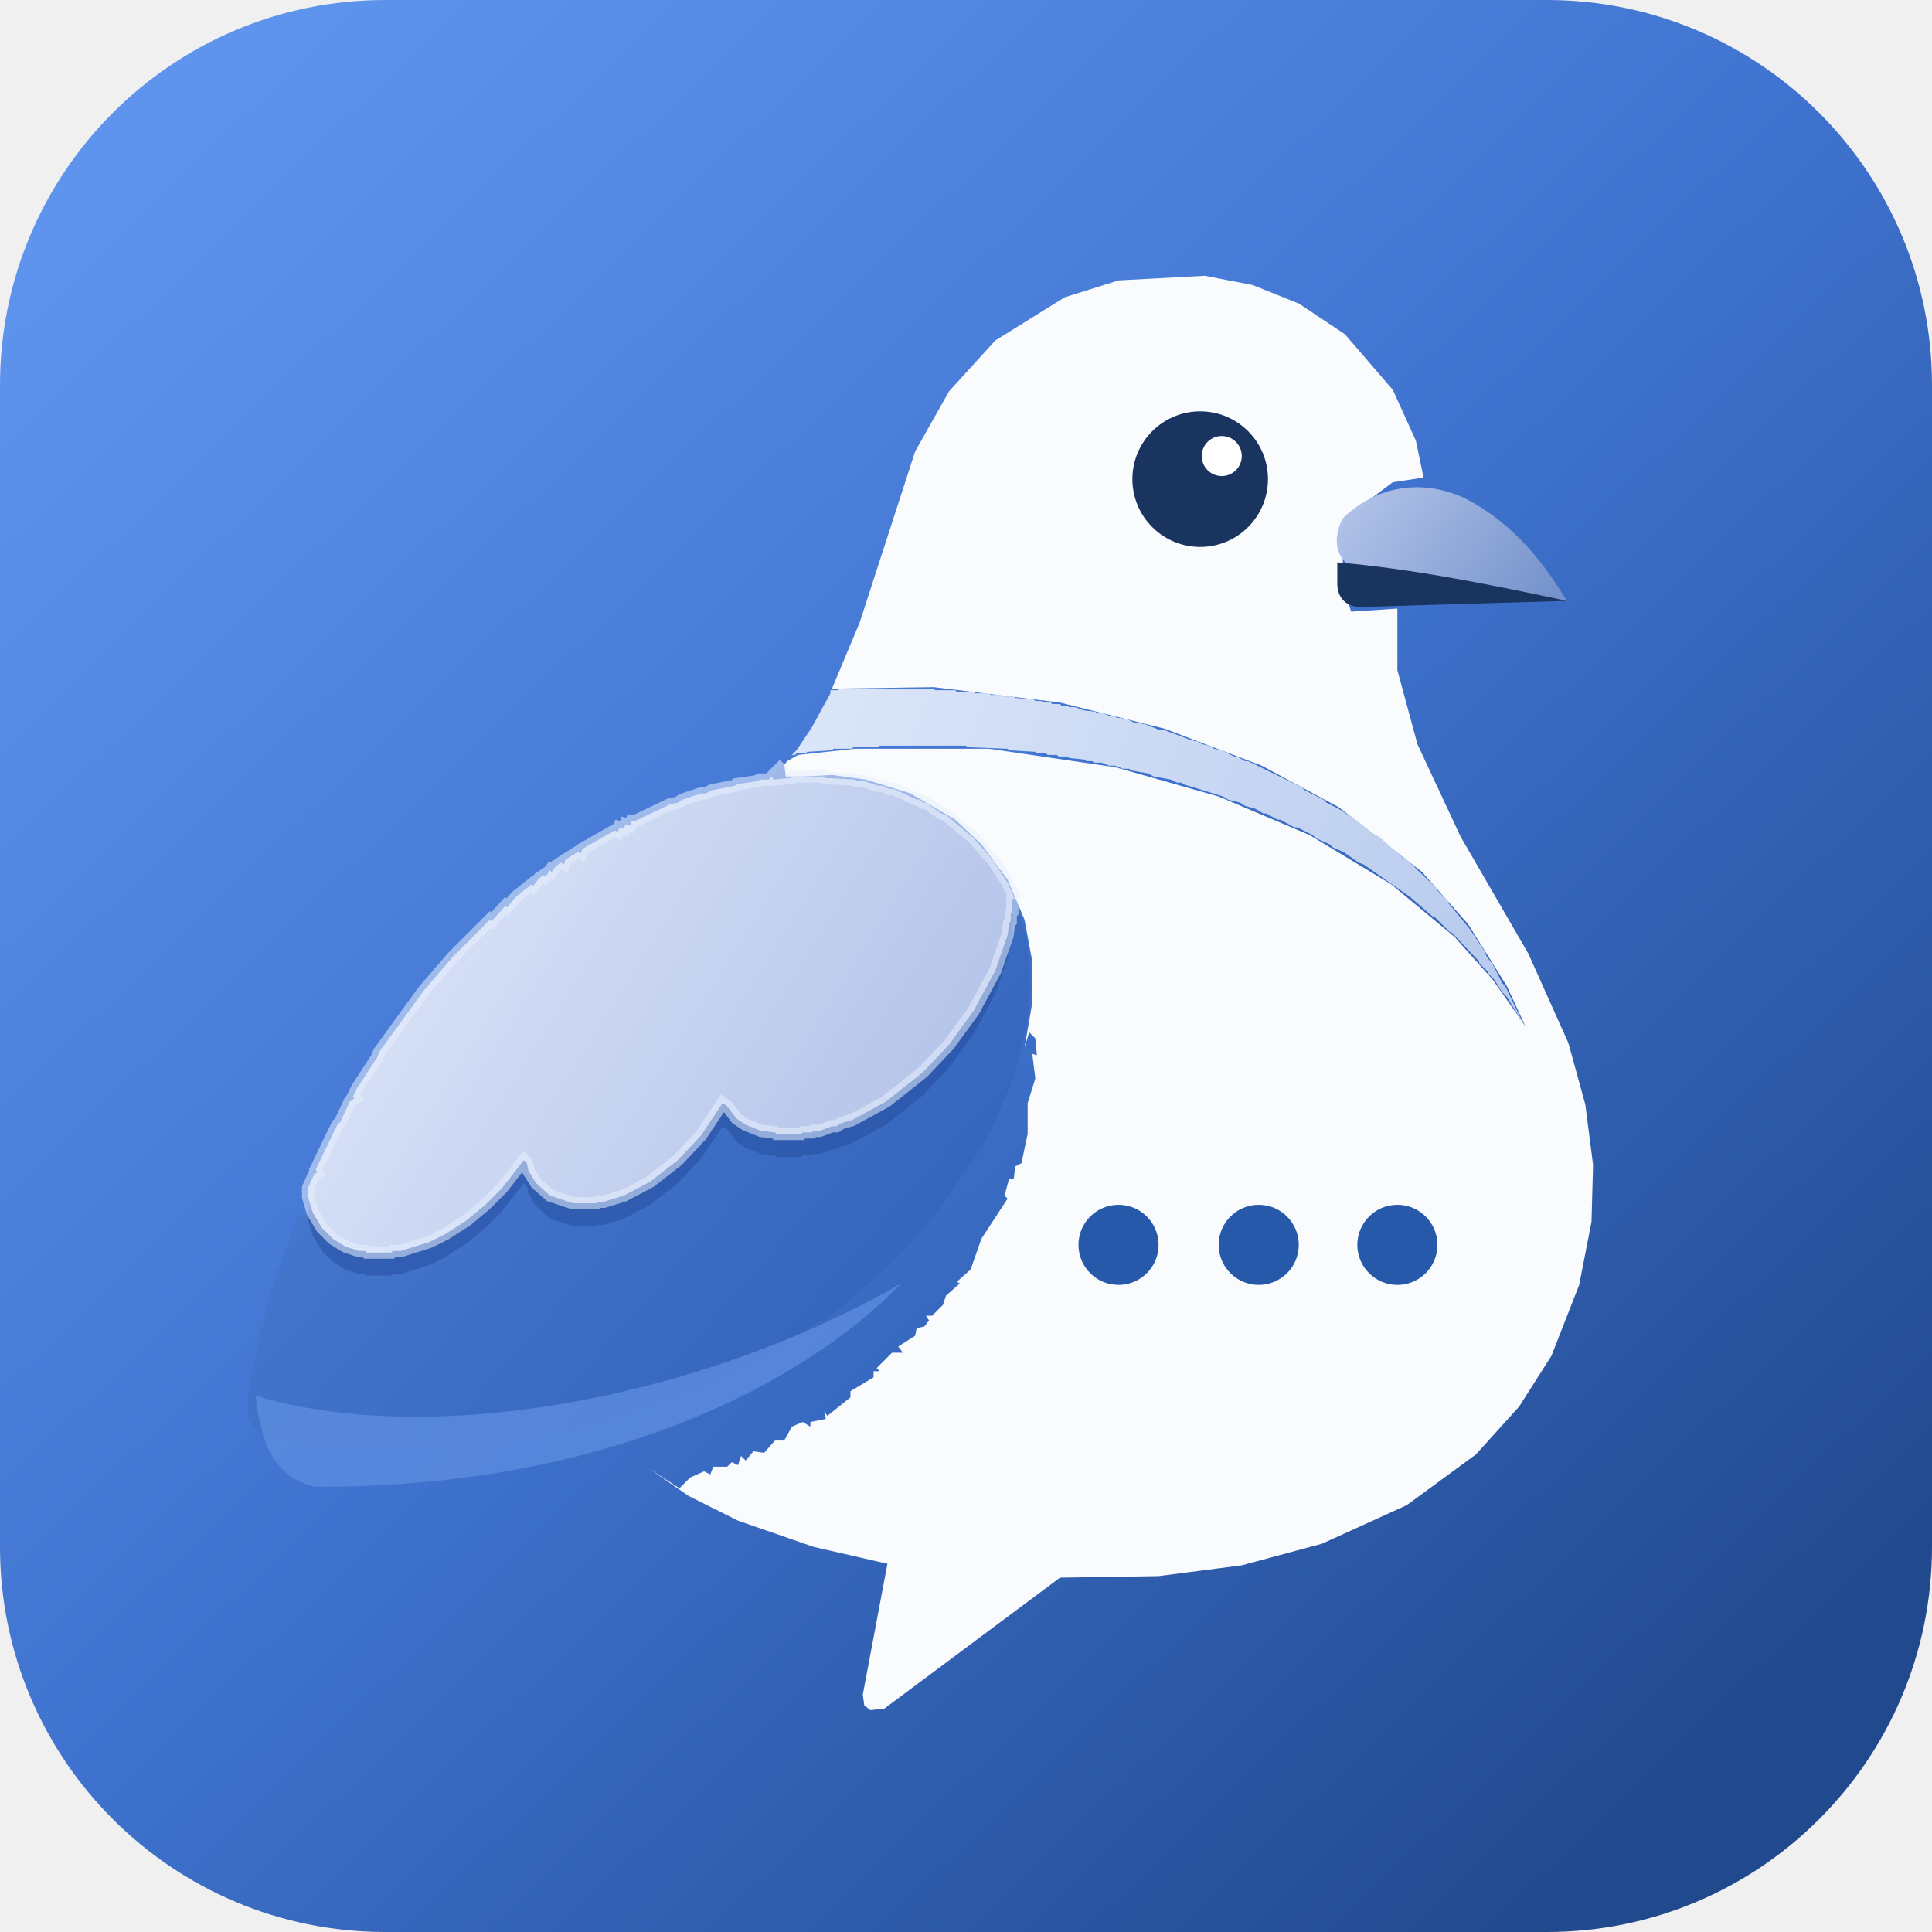
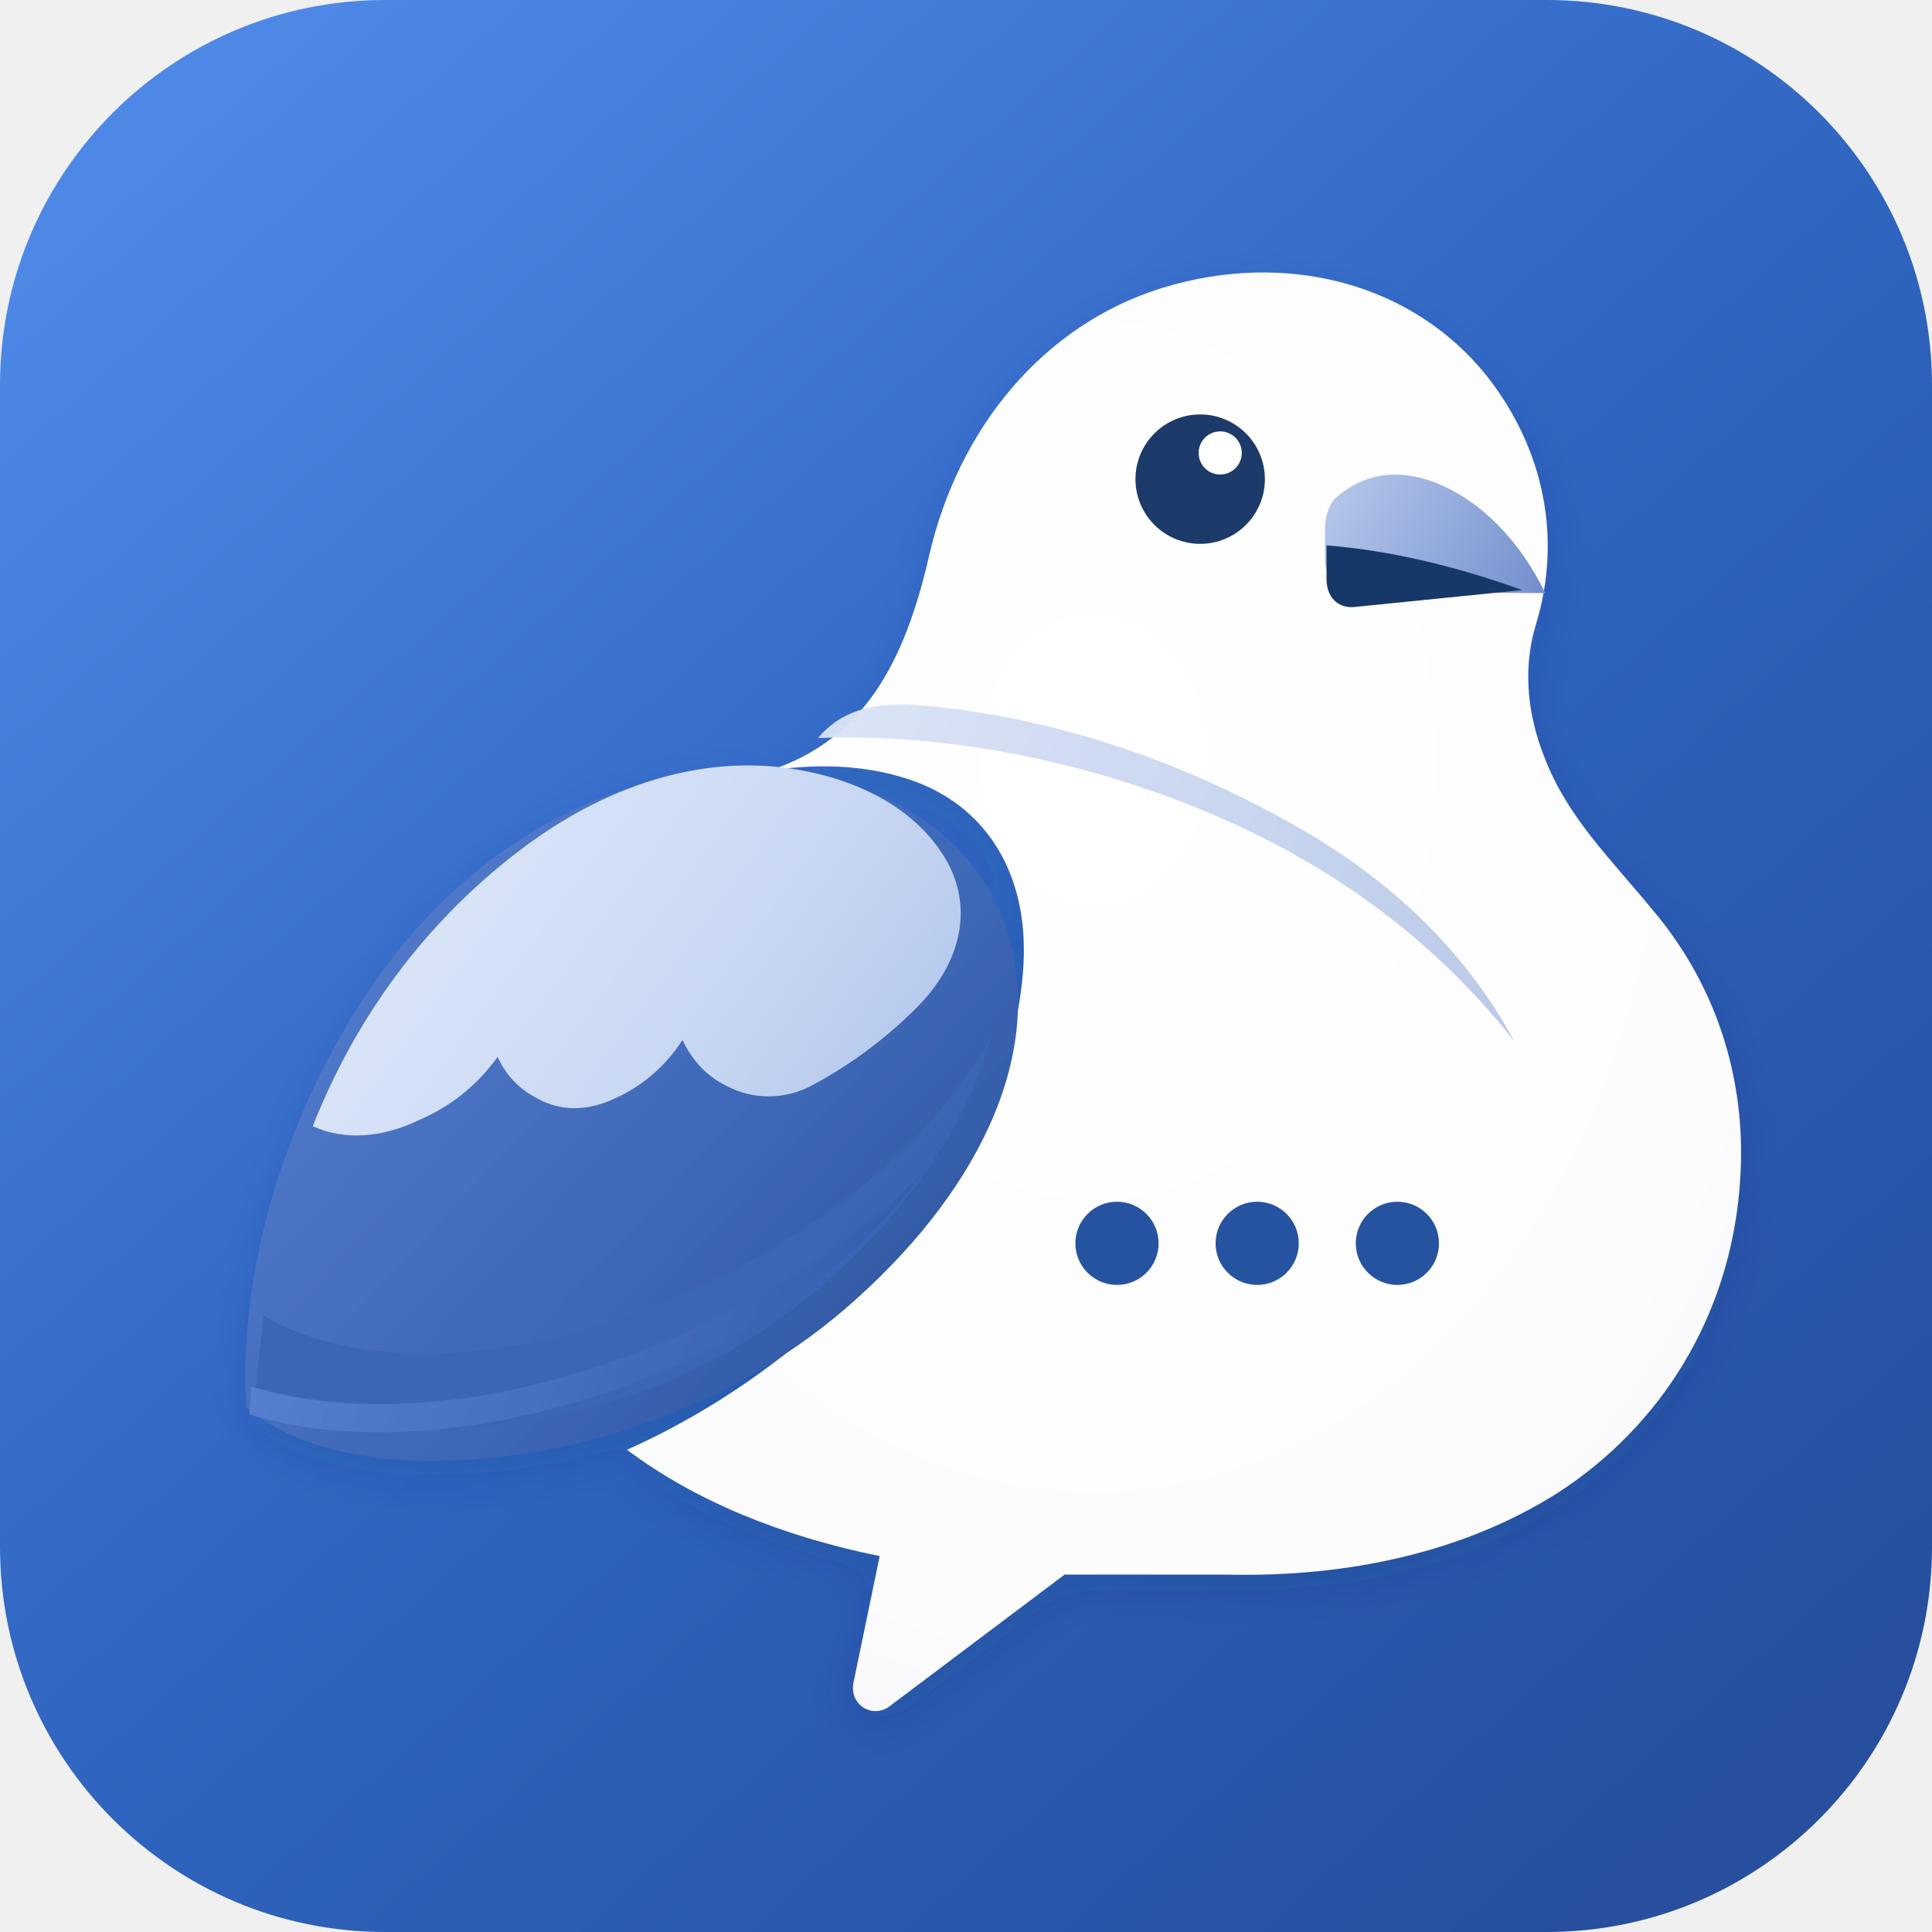
- <svg xmlns="http://www.w3.org/2000/svg" viewBox="0 0 1254 1254">
+ <svg xmlns="http://www.w3.org/2000/svg" viewBox="0 0 1254 1254" role="img" aria-label="Pigeon app icon">
  <defs>
-     <linearGradient id="bg" x1="100" y1="80" x2="1120" y2="1140" gradientUnits="userSpaceOnUse">
-       <stop offset="0" stop-color="#5f94ee" />
-       <stop offset=".5" stop-color="#3f73cf" />
-       <stop offset="1" stop-color="#21498e" />
+     <linearGradient id="bg" x1="120" y1="80" x2="1100" y2="1180" gradientUnits="userSpaceOnUse">
+       <stop offset="0" stop-color="#4e88e7" />
+       <stop offset=".52" stop-color="#2f64c0" />
+       <stop offset="1" stop-color="#274f9e" />
    </linearGradient>
-     <linearGradient id="wingOuter" x1="200" y1="520" x2="660" y2="930" gradientUnits="userSpaceOnUse">
-       <stop offset="0" stop-color="#4d7fd8" />
-       <stop offset="1" stop-color="#2f5fb5" />
+     <radialGradient id="body" cx="42%" cy="34%" r="82%">
+       <stop offset="0" stop-color="#ffffff" />
+       <stop offset=".74" stop-color="#fcfcfd" />
+       <stop offset="1" stop-color="#f2f4f8" />
+     </radialGradient>
+     <linearGradient id="wingDark" x1="190" y1="520" x2="630" y2="930" gradientUnits="userSpaceOnUse">
+       <stop offset="0" stop-color="#587fd0" />
+       <stop offset=".62" stop-color="#3d67b6" />
+       <stop offset="1" stop-color="#2a5198" />
    </linearGradient>
-     <linearGradient id="wingTop" x1="210" y1="520" x2="640" y2="790" gradientUnits="userSpaceOnUse">
-       <stop offset="0" stop-color="#e0e9fb" />
-       <stop offset="1" stop-color="#aebfe6" />
+     <linearGradient id="wingLight" x1="210" y1="500" x2="620" y2="800" gradientUnits="userSpaceOnUse">
+       <stop offset="0" stop-color="#e4ecfb" />
+       <stop offset=".58" stop-color="#c8d7f3" />
+       <stop offset="1" stop-color="#a9bfe9" />
    </linearGradient>
-     <linearGradient id="collar" x1="520" y1="440" x2="990" y2="660" gradientUnits="userSpaceOnUse">
-       <stop offset="0" stop-color="#dce6f9" />
-       <stop offset="1" stop-color="#b6c9ed" />
+     <linearGradient id="wingBand" x1="170" y1="745" x2="585" y2="920" gradientUnits="userSpaceOnUse">
+       <stop offset="0" stop-color="#5b84d5" />
+       <stop offset="1" stop-color="#315ba9" />
    </linearGradient>
-     <linearGradient id="beakTop" x1="870" y1="300" x2="1010" y2="400" gradientUnits="userSpaceOnUse">
-       <stop offset="0" stop-color="#b9c9ec" />
-       <stop offset="1" stop-color="#718fca" />
+     <linearGradient id="collar" x1="500" y1="455" x2="955" y2="655" gradientUnits="userSpaceOnUse">
+       <stop offset="0" stop-color="#dce6f8" />
+       <stop offset="1" stop-color="#b9c9e8" />
    </linearGradient>
+     <linearGradient id="beakTop" x1="860" y1="305" x2="1005" y2="390" gradientUnits="userSpaceOnUse">
+       <stop offset="0" stop-color="#b9caed" />
+       <stop offset="1" stop-color="#718dcc" />
+     </linearGradient>
+     <filter id="shadow" x="-20%" y="-20%" width="140%" height="140%">
+       <feDropShadow dx="0" dy="10" stdDeviation="14" flood-color="#17376f" flood-opacity=".14" />
+     </filter>
  </defs>
  <rect width="1254" height="1254" rx="250" fill="url(#bg)" />
-   <path d="M813,185 L782,179 L726,182 L691,193 L646,221 L616,254 L594,293 L558,404 L540,447 L606,446 L688,456 L756,473 L819,497 L869,524 L923,566 L953,600 L978,640 L990,666 L969,636 L944,608 L903,574 L850,542 L791,517 L724,498 L642,486 L555,486 L518,490 L511,494 L502,505 L540,503 L562,506 L591,515 L620,532 L637,548 L654,571 L665,597 L670,624 L670,651 L665,680 L668,670 L672,674 L673,685 L670,684 L672,700 L667,716 L667,736 L663,755 L659,757 L658,765 L655,765 L652,776 L654,778 L637,804 L630,824 L621,832 L623,833 L614,841 L612,847 L605,854 L601,854 L603,857 L600,861 L595,862 L594,867 L583,874 L586,878 L579,878 L569,888 L571,890 L567,890 L567,894 L552,903 L552,907 L537,919 L535,916 L536,921 L526,923 L526,926 L521,923 L514,926 L509,935 L503,935 L496,943 L489,942 L484,948 L481,945 L479,951 L475,949 L472,952 L463,952 L461,957 L457,955 L448,959 L441,966 L421,953 L447,971 L479,987 L528,1004 L576,1015 L560,1100 L561,1107 L565,1110 L574,1109 L688,1024 L752,1023 L806,1016 L858,1002 L913,977 L958,944 L986,913 L1007,880 L1025,834 L1033,793 L1034,756 L1029,717 L1018,677 L992,619 L948,543 L920,483 L907,435 L907,395 L877,397 L871,379 L872,351 L884,328 L904,313 L924,310 L919,286 L904,253 L873,217 L843,197Z" fill="#fafbfd" />
-   <path d="M512,492 L514,490 L516,490 L517,489 L523,489 L524,488 L540,487 L541,486 L553,486 L554,485 L570,485 L571,484 L627,484 L628,485 L654,486 L655,487 L672,488 L673,489 L679,489 L680,490 L686,490 L687,491 L693,491 L694,492 L704,493 L705,494 L709,494 L710,495 L715,495 L720,497 L724,497 L729,499 L733,499 L734,500 L745,502 L749,504 L760,506 L764,508 L767,508 L768,509 L794,517 L797,519 L805,521 L808,523 L815,525 L820,528 L822,528 L829,532 L831,532 L840,537 L842,537 L852,542 L854,544 L863,548 L865,550 L872,553 L882,560 L885,561 L915,582 L930,595 L931,595 L941,605 L942,605 L960,624 L960,625 L966,631 L966,632 L970,636 L975,644 L978,647 L989,665 L977,640 L975,638 L969,626 L965,621 L964,618 L954,603 L940,586 L940,585 L933,578 L933,577 L912,557 L911,557 L895,543 L891,541 L881,533 L869,525 L861,521 L859,519 L847,513 L845,511 L810,494 L808,494 L803,491 L801,491 L793,487 L788,486 L785,484 L780,483 L777,481 L775,481 L774,480 L772,480 L756,474 L753,474 L743,470 L736,469 L732,467 L729,467 L728,466 L725,466 L724,465 L721,465 L716,463 L712,463 L711,462 L703,461 L698,459 L694,459 L693,458 L689,458 L688,457 L683,457 L682,456 L677,456 L676,455 L672,455 L671,454 L659,453 L658,452 L651,452 L650,451 L643,451 L642,450 L633,450 L632,449 L621,449 L620,448 L607,448 L606,447 L545,447 L544,448 L539,448 L539,450 L527,472 L517,487Z" fill="url(#collar)" />
-   <path d="M645,559 L634,546 L622,535 L597,519 L583,513 L561,507 L535,504 L510,504 L509,496 L499,506 L478,509 L455,515 L410,533 L381,549 L350,570 L318,597 L294,621 L275,643 L246,683 L219,730 L200,771 L200,788 L193,789 L176,837 L163,892 L161,907 L161,920 L163,924 L170,930 L177,932 L211,937 L240,939 L295,938 L343,932 L391,921 L439,905 L472,891 L514,869 L531,858 L536,857 L570,828 L591,807 L609,786 L638,743 L646,728 L658,699 L667,662 L669,641 L668,621 L666,608 L659,584 L654,573Z" fill="url(#wingOuter)" />
-   <path d="M654,573 L645,559 L632,544 L614,529 L611,528 L601,521 L599,521 L597,519 L595,519 L580,512 L577,512 L573,510 L570,510 L561,507 L556,507 L555,506 L536,505 L535,504 L514,504 L513,505 L502,506 L501,504 L509,496 L499,506 L493,506 L492,507 L478,509 L477,510 L462,513 L458,515 L455,515 L443,519 L440,521 L435,522 L412,533 L410,533 L409,536 L406,535 L405,538 L402,537 L401,540 L399,539 L378,551 L377,554 L375,553 L367,558 L366,561 L364,560 L361,562 L358,566 L357,565 L354,569 L353,568 L350,570 L346,575 L345,574 L335,582 L329,589 L328,588 L319,598 L318,597 L294,621 L275,643 L246,683 L245,686 L232,706 L229,712 L230,713 L227,715 L221,728 L219,730 L205,759 L206,761 L204,762 L200,771 L200,777 L203,787 L209,797 L216,804 L224,809 L233,812 L237,812 L238,813 L254,813 L255,812 L260,812 L279,806 L289,801 L303,792 L315,782 L326,771 L340,753 L342,755 L343,760 L348,768 L357,776 L372,781 L387,781 L388,780 L392,780 L405,776 L422,767 L440,753 L455,737 L469,716 L472,718 L478,726 L484,730 L494,734 L503,735 L504,736 L520,736 L521,735 L527,735 L528,734 L532,734 L540,731 L543,731 L546,729 L553,727 L575,715 L599,696 L616,678 L632,656 L646,630 L654,607 L655,599 L656,598 L656,593 L657,592 L657,584 L658,583 L659,584Z" transform="translate(0 15)" fill="#244f9f" opacity=".55" />
-   <path d="M654,573 L645,559 L632,544 L614,529 L611,528 L601,521 L599,521 L597,519 L595,519 L580,512 L577,512 L573,510 L570,510 L561,507 L556,507 L555,506 L536,505 L535,504 L514,504 L513,505 L502,506 L501,504 L509,496 L499,506 L493,506 L492,507 L478,509 L477,510 L462,513 L458,515 L455,515 L443,519 L440,521 L435,522 L412,533 L410,533 L409,536 L406,535 L405,538 L402,537 L401,540 L399,539 L378,551 L377,554 L375,553 L367,558 L366,561 L364,560 L361,562 L358,566 L357,565 L354,569 L353,568 L350,570 L346,575 L345,574 L335,582 L329,589 L328,588 L319,598 L318,597 L294,621 L275,643 L246,683 L245,686 L232,706 L229,712 L230,713 L227,715 L221,728 L219,730 L205,759 L206,761 L204,762 L200,771 L200,777 L203,787 L209,797 L216,804 L224,809 L233,812 L237,812 L238,813 L254,813 L255,812 L260,812 L279,806 L289,801 L303,792 L315,782 L326,771 L340,753 L342,755 L343,760 L348,768 L357,776 L372,781 L387,781 L388,780 L392,780 L405,776 L422,767 L440,753 L455,737 L469,716 L472,718 L478,726 L484,730 L494,734 L503,735 L504,736 L520,736 L521,735 L527,735 L528,734 L532,734 L540,731 L543,731 L546,729 L553,727 L575,715 L599,696 L616,678 L632,656 L646,630 L654,607 L655,599 L656,598 L656,593 L657,592 L657,584 L658,583 L659,584Z" fill="url(#wingTop)" />
-   <path d="M654,573 L645,559 L632,544 L614,529 L611,528 L601,521 L599,521 L597,519 L595,519 L580,512 L577,512 L573,510 L570,510 L561,507 L556,507 L555,506 L536,505 L535,504 L514,504 L513,505 L502,506 L501,504 L509,496 L499,506 L493,506 L492,507 L478,509 L477,510 L462,513 L458,515 L455,515 L443,519 L440,521 L435,522 L412,533 L410,533 L409,536 L406,535 L405,538 L402,537 L401,540 L399,539 L378,551 L377,554 L375,553 L367,558 L366,561 L364,560 L361,562 L358,566 L357,565 L354,569 L353,568 L350,570 L346,575 L345,574 L335,582 L329,589 L328,588 L319,598 L318,597 L294,621 L275,643 L246,683 L245,686 L232,706 L229,712 L230,713 L227,715 L221,728 L219,730 L205,759 L206,761 L204,762 L200,771 L200,777 L203,787 L209,797 L216,804 L224,809 L233,812 L237,812 L238,813 L254,813 L255,812 L260,812 L279,806 L289,801 L303,792 L315,782 L326,771 L340,753 L342,755 L343,760 L348,768 L357,776 L372,781 L387,781 L388,780 L392,780 L405,776 L422,767 L440,753 L455,737 L469,716 L472,718 L478,726 L484,730 L494,734 L503,735 L504,736 L520,736 L521,735 L527,735 L528,734 L532,734 L540,731 L543,731 L546,729 L553,727 L575,715 L599,696 L616,678 L632,656 L646,630 L654,607 L655,599 L656,598 L656,593 L657,592 L657,584 L658,583 L659,584Z" fill="none" stroke="#e8effd" stroke-width="8" opacity=".55" />
-   <path d="M166 906 C280 940 455 908 585 833 C520 900 390 966 204 965 C184 960 170 946 166 906Z" fill="#5f8de0" opacity=".75" />
-   <circle cx="779" cy="311" r="44" fill="#18345f" />
-   <circle cx="793" cy="296" r="13" fill="#fff" />
-   <path d="M873 335 C895 315 923 311 950 323 C978 337 999 360 1017 390 C966 386 925 380 887 372 C873 369 866 359 868 347 C869 342 870 338 873 335Z" fill="url(#beakTop)" />
-   <path d="M868 365 C914 369 961 378 1017 390 L883 394 C874 394 868 388 868 379Z" fill="#18345f" />
-   <circle cx="726" cy="808" r="26" fill="#2759aa" />
-   <circle cx="817" cy="808" r="26" fill="#2759aa" />
-   <circle cx="907" cy="808" r="26" fill="#2759aa" />
+   <g filter="url(#shadow)">
+     <path fill="url(#body)" d="M500 500 C560 480 587 431 603 361 C622 278 677 211 754 187 C835 162 917 184 965 244 C1002 291 1014 349 997 405 C989 431 990 461 1003 493 C1018 531 1045 557 1073 591 C1116 642 1135 706 1129 772 C1122 854 1079 925 1011 969 C951 1007 876 1024 795 1022 L691 1022 L578 1107 C567 1116 551 1107 554 1092 L571 1010 C507 997 451 974 407 941 C454 920 500 890 540 853 C614 786 658 707 664 631 C669 570 642 526 596 508 C567 497 535 495 500 500 Z" />
+     <path fill="url(#collar)" d="M531 479 C615 476 706 494 788 529 C872 565 936 616 983 676 C953 621 908 575 846 539 C765 492 680 465 599 458 C568 455 546 461 531 479 Z" opacity=".96" />
+     <path fill="url(#wingDark)" d="M160 914 C155 839 177 746 226 664 C285 564 376 505 474 500 C563 496 633 538 654 605 C679 686 633 777 548 850 C471 916 365 951 268 948 C221 946 185 934 160 914 Z" />
+     <path fill="url(#wingLight)" d="M203 731 C231 660 276 599 336 553 C393 509 456 490 514 499 C560 506 596 527 614 558 C632 589 624 625 595 654 C576 673 554 690 528 704 C510 714 489 714 472 705 C459 699 449 688 443 675 C432 692 417 705 399 713 C380 722 362 721 347 712 C336 706 328 697 323 686 C310 704 293 718 272 727 C247 739 223 740 203 731 Z" />
+     <path fill="#3b66b5" opacity=".95" d="M171 854 C233 890 330 885 424 848 C527 807 609 740 644 670 C628 736 573 812 493 865 C397 928 267 945 165 910 Z" />
+     <path fill="url(#wingBand)" opacity=".98" d="M163 900 C254 927 370 904 472 852 C522 826 566 795 599 761 C555 823 474 879 384 907 C296 935 215 935 162 918 Z" />
+     <circle cx="779" cy="311" r="42" fill="#1d3b6b" />
+     <circle cx="792" cy="294" r="14" fill="#ffffff" />
+     <path fill="url(#beakTop)" d="M866 324 C885 307 907 304 931 313 C962 325 987 352 1003 385 L880 384 C868 384 860 375 860 363 L860 345 C860 336 862 329 866 324 Z" />
+     <path fill="#193868" d="M861 354 C900 357 944 367 988 383 L879 394 C868 395 861 387 861 376 Z" />
+     <circle cx="725" cy="807" r="27" fill="#2852a0" />
+     <circle cx="816" cy="807" r="27" fill="#2852a0" />
+     <circle cx="907" cy="807" r="27" fill="#2852a0" />
+   </g>
</svg>
